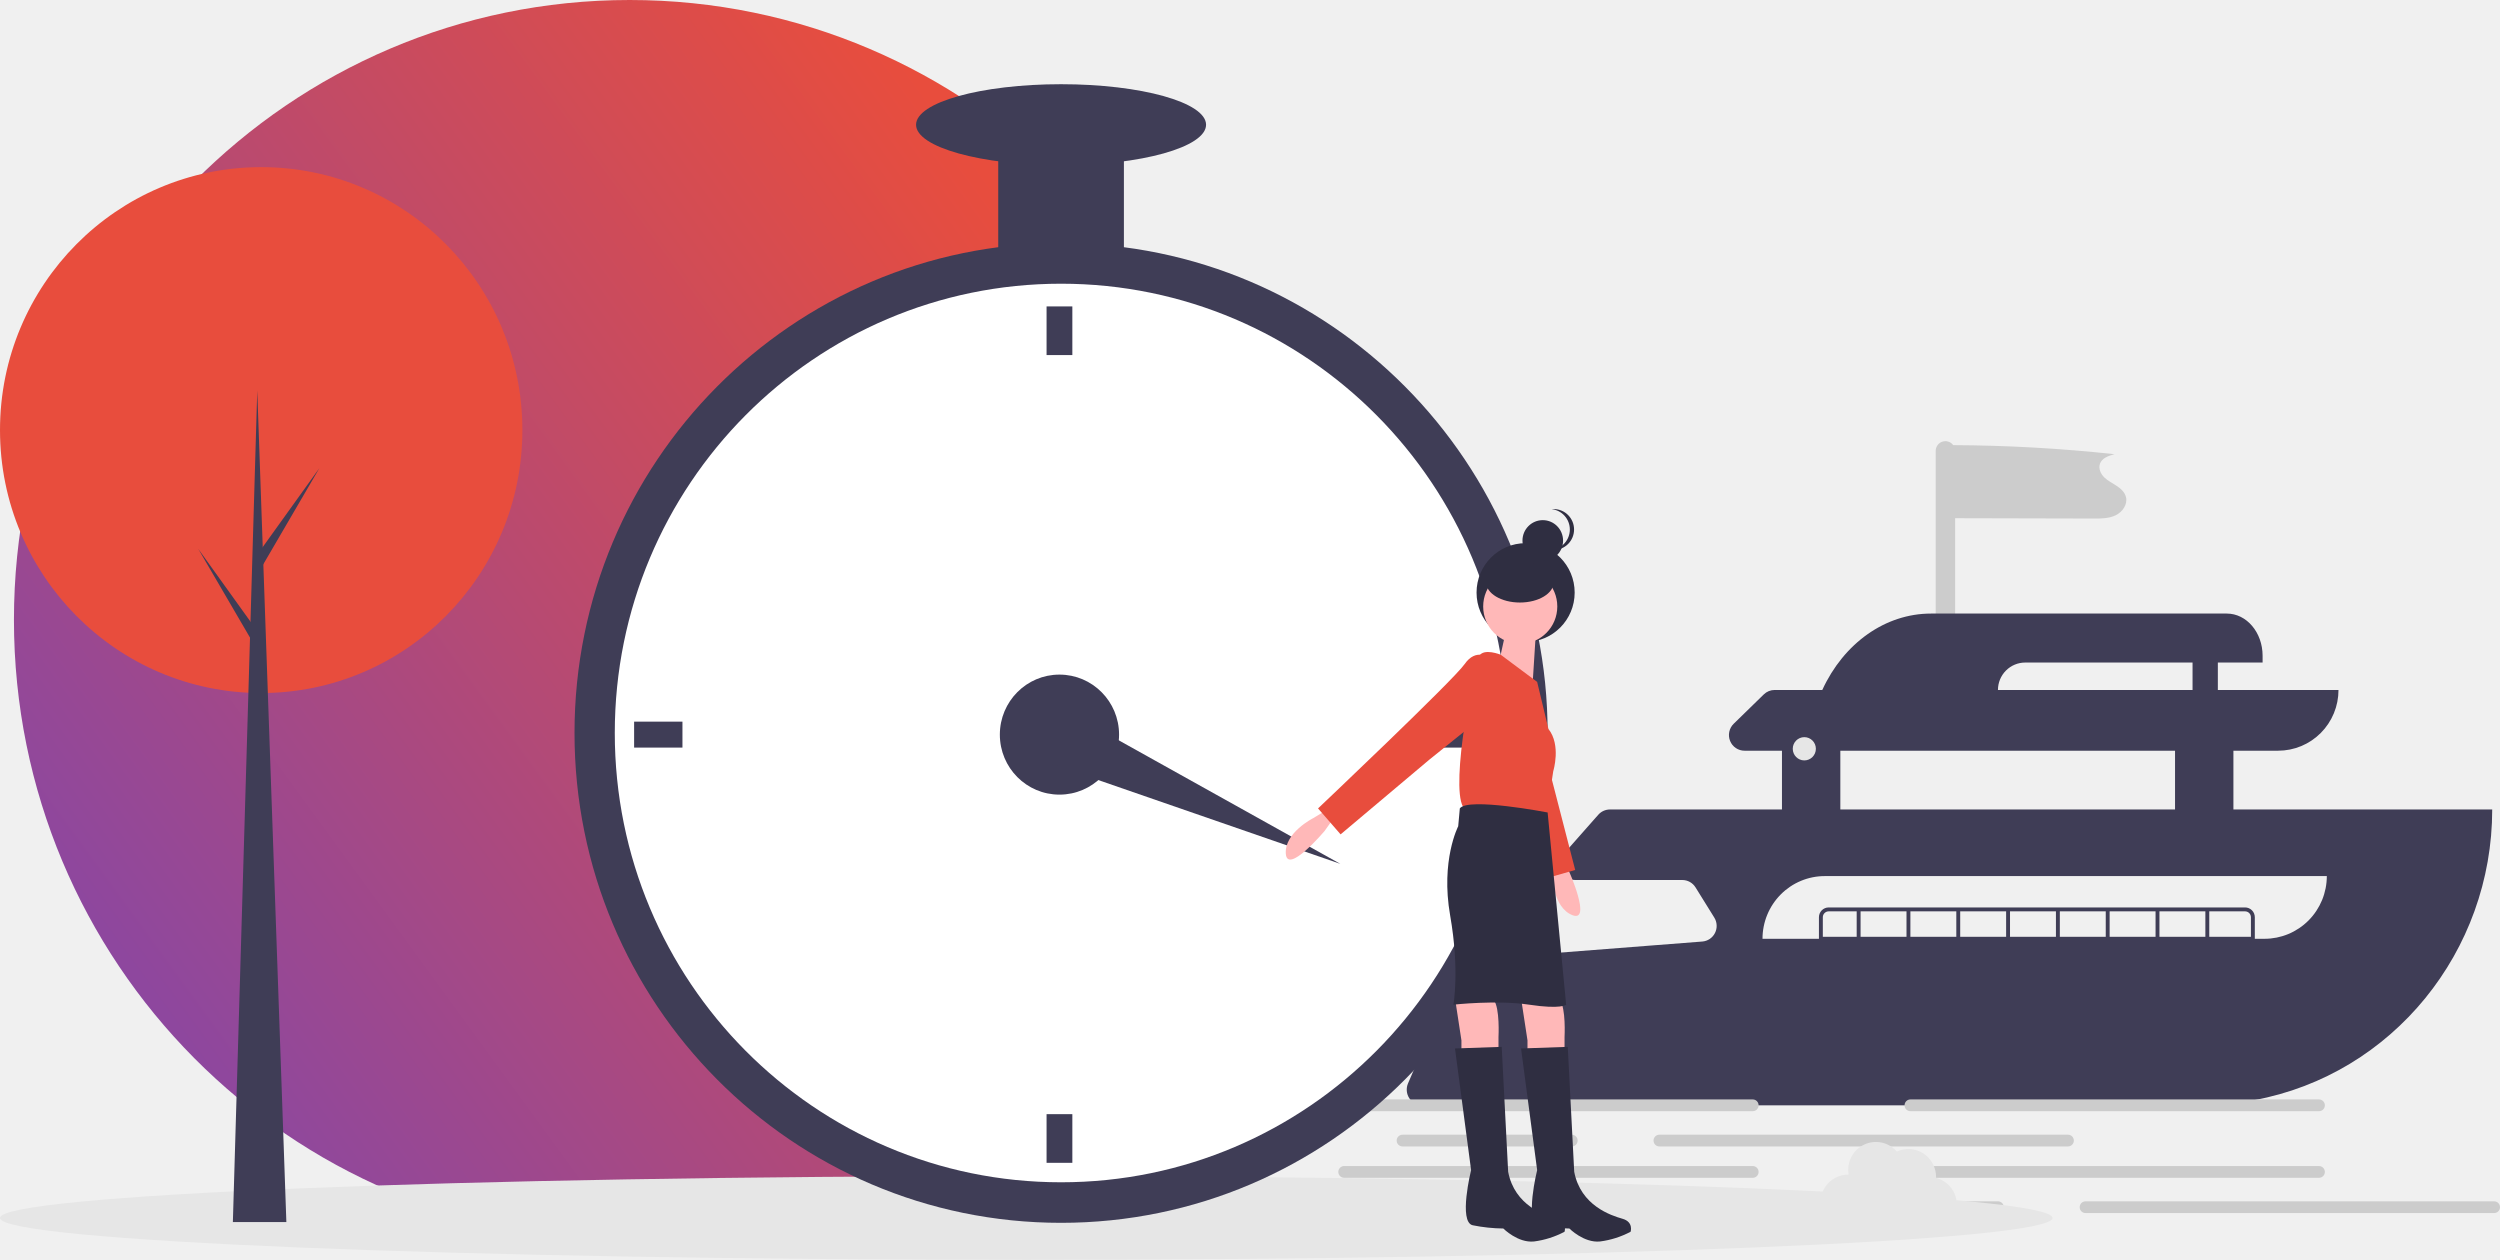
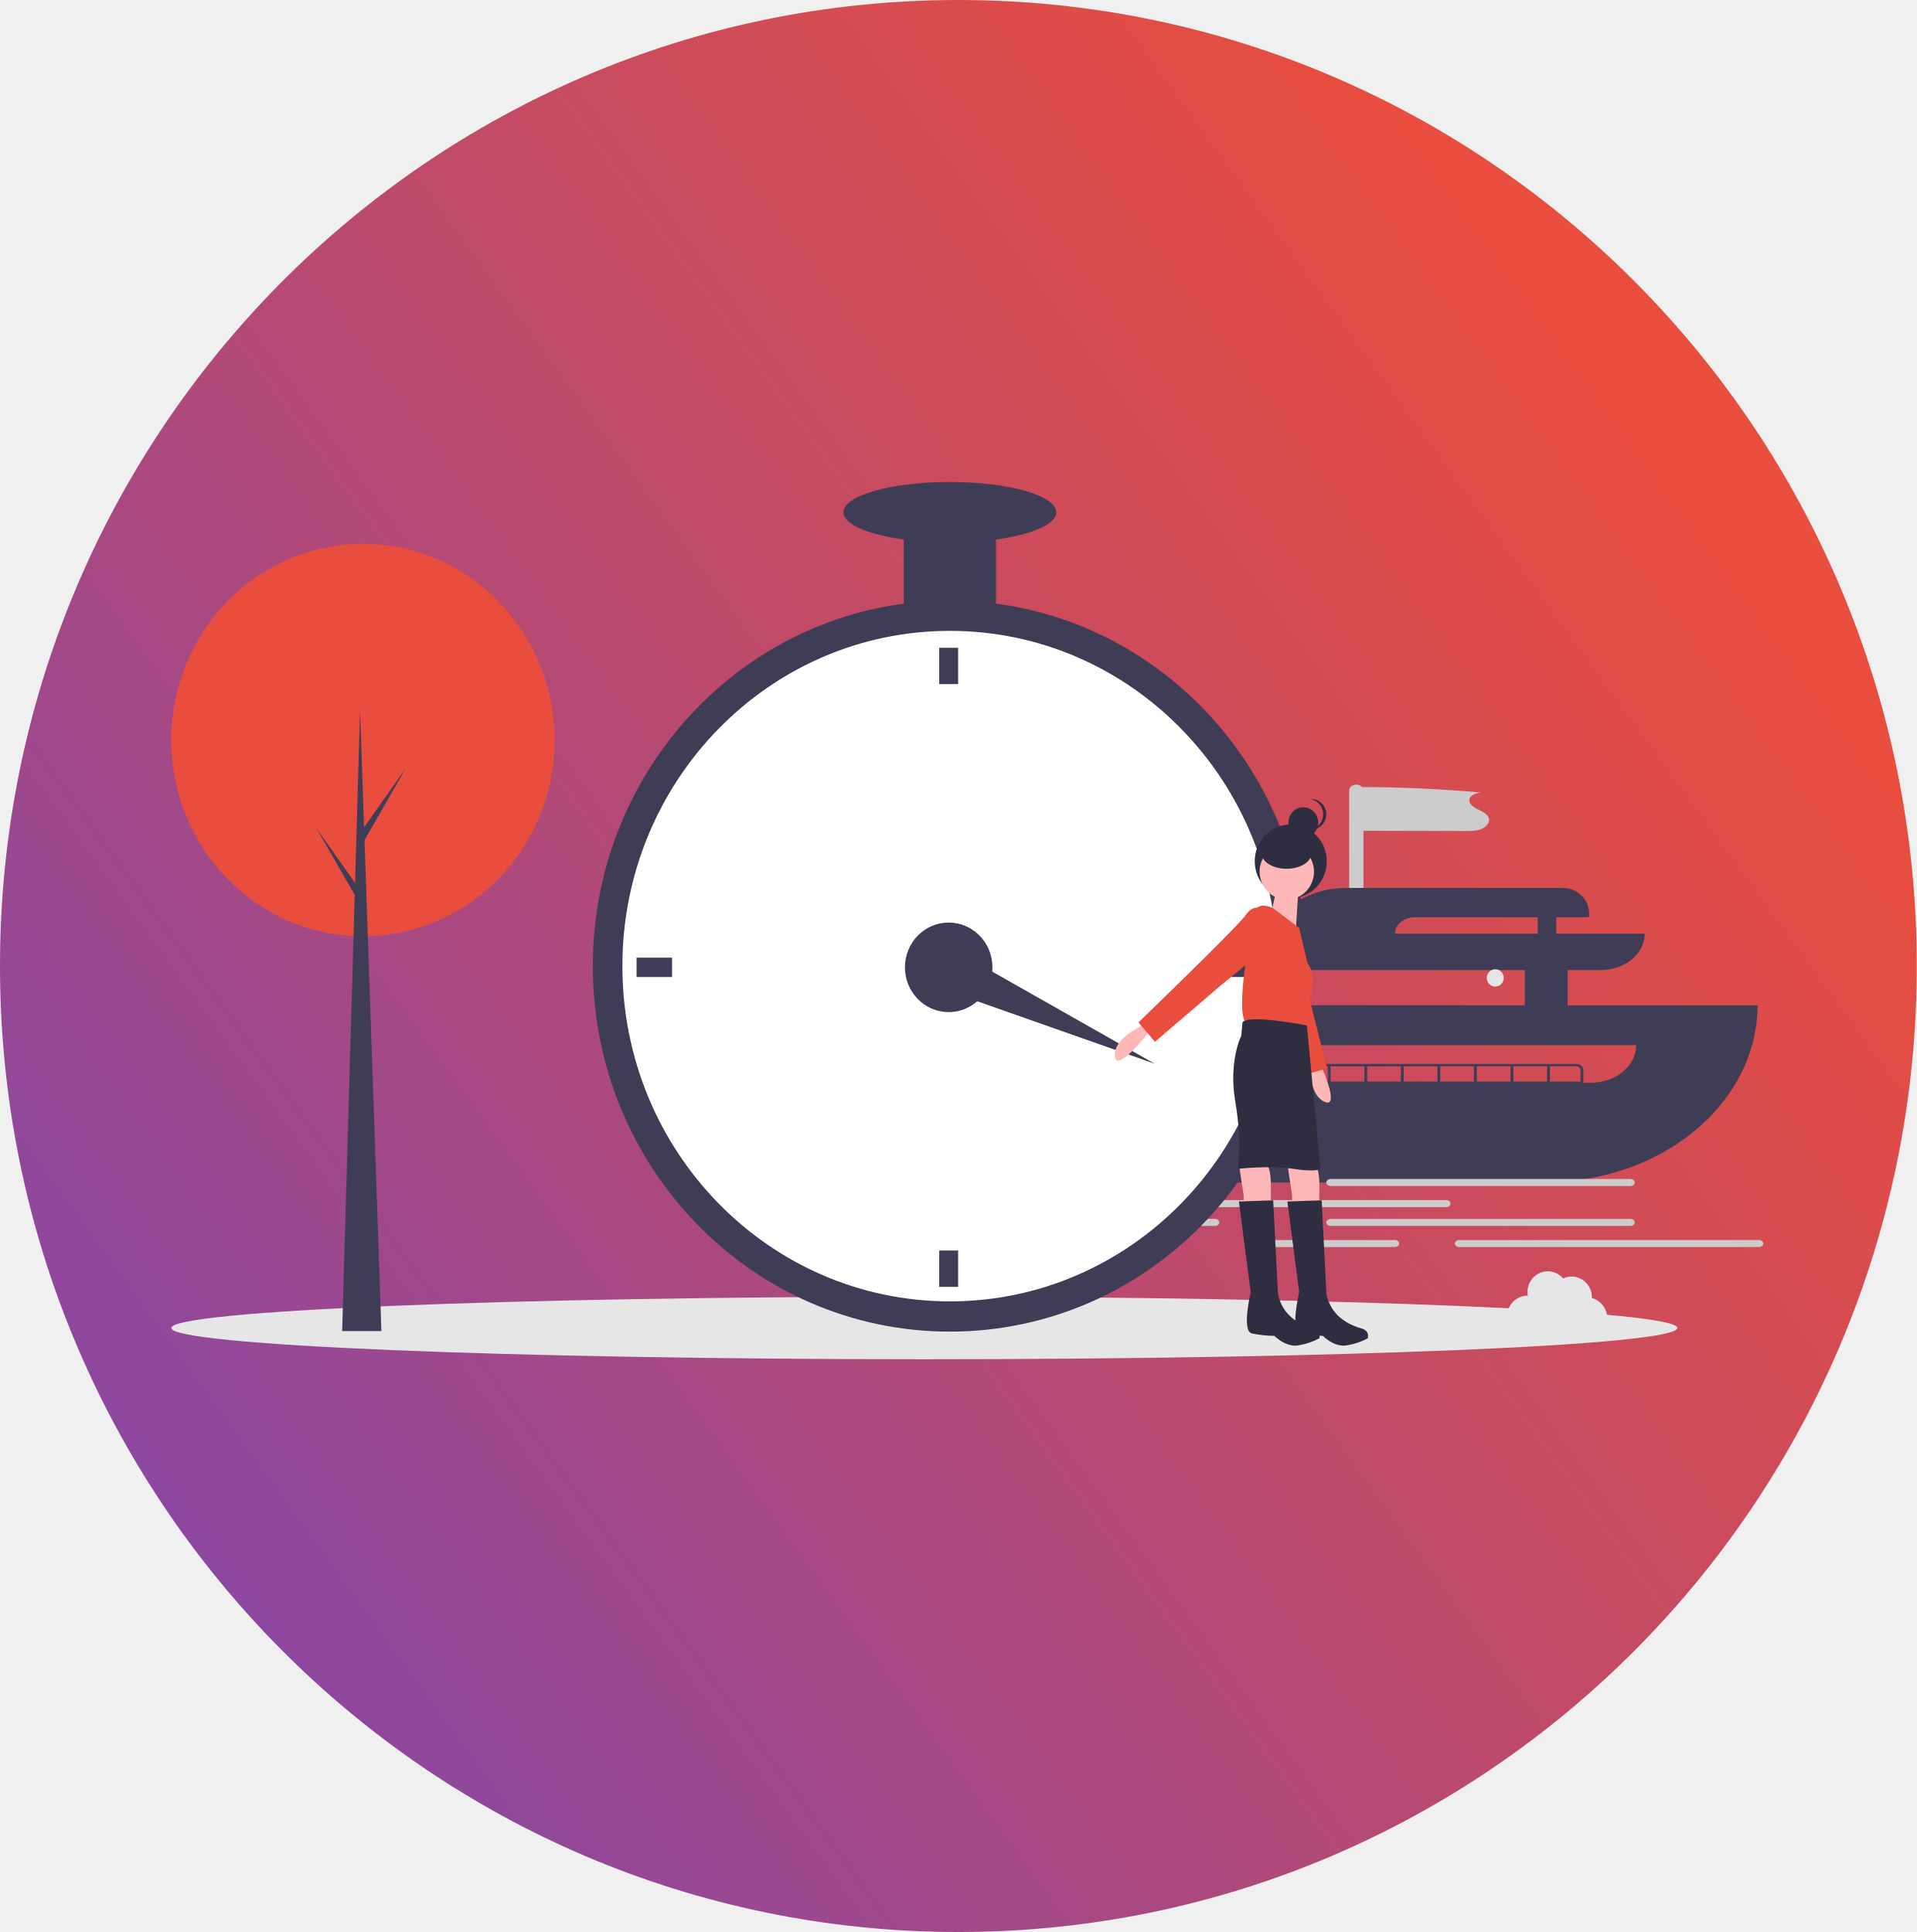
- <svg xmlns="http://www.w3.org/2000/svg" width="635" height="320" viewBox="0 0 635 320" fill="none">
-   <ellipse cx="159.93" cy="157.444" rx="156.389" ry="157.444" fill="url(#paint0_linear_174_2229)" />
+ <svg xmlns="http://www.w3.org/2000/svg" width="367" height="370" viewBox="0 0 367 370" fill="none">
+   <ellipse cx="183.5" cy="185" rx="183.5" ry="185" fill="url(#paint0_linear_174_2229)" />
  <g clip-path="url(#clip0_174_2229)">
-     <path d="M539.996 126.245C539.684 125.011 538.668 124.088 537.608 123.392C536.549 122.696 535.383 122.137 534.478 121.247C533.574 120.357 532.965 119.003 533.385 117.802C533.896 116.342 535.597 115.758 537.084 115.365C523.475 113.892 509.799 113.124 496.112 113.063C495.804 112.643 495.371 112.33 494.876 112.172C494.381 112.013 493.849 112.016 493.355 112.18C492.862 112.344 492.433 112.661 492.129 113.086C491.825 113.51 491.663 114.02 491.664 114.543V158.831H496.607V131.626C508.347 131.654 520.087 131.683 531.827 131.712C533.728 131.716 535.705 131.704 537.414 130.866C539.123 130.028 540.466 128.1 539.996 126.245Z" fill="#CCCCCC" />
-     <path d="M567.286 205.608V190.679H578.654C580.666 190.679 582.659 190.28 584.518 189.505C586.377 188.73 588.066 187.593 589.489 186.161C590.911 184.728 592.04 183.028 592.81 181.156C593.58 179.285 593.976 177.279 593.976 175.253L507.48 175.253C507.48 173.405 508.209 171.633 509.507 170.327C510.805 169.02 512.565 168.286 514.4 168.286H574.7V166.554C574.7 160.64 570.634 155.846 565.617 155.846H490.466C478.891 155.846 468.316 163.352 462.861 175.253H450.759C449.732 175.253 448.745 175.655 448.008 176.374L440.354 183.839C439.789 184.39 439.4 185.099 439.237 185.875C439.074 186.651 439.145 187.458 439.441 188.192C439.736 188.927 440.243 189.556 440.896 189.999C441.549 190.442 442.318 190.679 443.106 190.679H452.617V205.608H408.921C408.363 205.608 407.811 205.727 407.301 205.957C406.792 206.187 406.337 206.524 405.966 206.944L397.179 216.896C396.672 217.47 396.341 218.179 396.226 218.937C396.11 219.696 396.215 220.472 396.527 221.172C396.839 221.872 397.346 222.466 397.986 222.883C398.626 223.3 399.372 223.522 400.134 223.522H427.31C427.98 223.522 428.639 223.694 429.226 224.021C429.812 224.348 430.306 224.82 430.662 225.392L435.431 233.069C435.791 233.649 435.997 234.313 436.028 234.997C436.059 235.681 435.915 236.362 435.608 236.973C435.302 237.584 434.844 238.106 434.279 238.487C433.714 238.868 433.061 239.096 432.383 239.149L373.442 243.739C372.724 243.795 372.035 244.047 371.45 244.468C370.864 244.889 370.403 245.463 370.118 246.128L357.636 275.187C357.376 275.793 357.27 276.454 357.326 277.112C357.383 277.769 357.601 278.402 357.961 278.953C358.321 279.505 358.811 279.958 359.388 280.271C359.965 280.584 360.61 280.748 361.266 280.748H558.207C563.031 280.75 567.845 280.308 572.59 279.428C607.75 272.896 633.023 241.605 633.023 205.608L567.286 205.608ZM467.445 190.679H552.458V205.608H467.445V190.679ZM591.011 222.527C591.011 224.618 590.602 226.689 589.807 228.621C589.012 230.553 587.847 232.308 586.378 233.787C584.91 235.265 583.166 236.438 581.247 237.239C579.328 238.039 577.271 238.451 575.194 238.451H447.675C447.675 234.227 449.341 230.177 452.307 227.191C455.273 224.204 459.296 222.527 463.491 222.527L591.011 222.527Z" fill="#3F3D56" />
-     <path d="M570.252 230.489H464.48C463.825 230.489 463.197 230.752 462.733 231.218C462.27 231.685 462.009 232.317 462.009 232.977V238.948H572.723V232.977C572.722 232.317 572.462 231.685 571.999 231.218C571.535 230.752 570.907 230.489 570.252 230.489V230.489ZM485.239 231.484H496.903V237.953H485.239V231.484ZM484.25 237.953H472.586V231.484H484.25V237.953ZM497.891 231.484H509.555V237.953H497.891V231.484ZM510.543 231.484H522.207V237.953H510.543V231.484ZM523.196 231.484H534.86V237.953H523.196V231.484ZM535.848 231.484H547.512V237.953H535.848V231.484ZM548.501 231.484H560.164V237.953H548.501V231.484ZM462.997 232.977C462.998 232.581 463.154 232.202 463.432 231.922C463.71 231.642 464.087 231.484 464.48 231.484H471.598V237.953H462.997V232.977ZM571.735 237.953H561.153V231.484H570.252C570.645 231.484 571.022 231.642 571.3 231.922C571.578 232.202 571.734 232.581 571.735 232.977V237.953Z" fill="#3F3D56" />
-     <path d="M563.332 160.324H556.907V187.196H563.332V160.324Z" fill="#3F3D56" />
-     <path d="M445.204 282.241H341.409C341.015 282.241 340.638 282.084 340.36 281.804C340.082 281.524 339.926 281.144 339.926 280.748C339.926 280.352 340.082 279.973 340.36 279.693C340.638 279.413 341.015 279.255 341.409 279.255H445.204C445.597 279.255 445.974 279.413 446.252 279.693C446.53 279.973 446.686 280.352 446.686 280.748C446.686 281.144 446.53 281.524 446.252 281.804C445.974 282.084 445.597 282.241 445.204 282.241V282.241Z" fill="#CCCCCC" />
-     <path d="M399.237 291.198H356.236C355.843 291.198 355.466 291.041 355.188 290.761C354.91 290.481 354.754 290.101 354.754 289.706C354.754 289.31 354.91 288.93 355.188 288.65C355.466 288.37 355.843 288.213 356.236 288.213H399.237C399.631 288.213 400.008 288.37 400.286 288.65C400.564 288.93 400.72 289.31 400.72 289.706C400.72 290.101 400.564 290.481 400.286 290.761C400.008 291.041 399.631 291.198 399.237 291.198V291.198Z" fill="#CCCCCC" />
-     <path d="M589.034 282.241H485.239C484.845 282.241 484.468 282.084 484.19 281.804C483.912 281.524 483.756 281.144 483.756 280.748C483.756 280.352 483.912 279.973 484.19 279.693C484.468 279.413 484.845 279.255 485.239 279.255H589.034C589.427 279.255 589.804 279.413 590.082 279.693C590.36 279.973 590.516 280.352 590.516 280.748C590.516 281.144 590.36 281.524 590.082 281.804C589.804 282.084 589.427 282.241 589.034 282.241V282.241Z" fill="#CCCCCC" />
-     <path d="M525.274 291.198H421.479C421.086 291.198 420.708 291.041 420.43 290.761C420.152 290.481 419.996 290.101 419.996 289.706C419.996 289.31 420.152 288.93 420.43 288.65C420.708 288.37 421.086 288.213 421.479 288.213H525.274C525.667 288.213 526.044 288.37 526.322 288.65C526.6 288.93 526.757 289.31 526.757 289.706C526.757 290.101 526.6 290.481 526.322 290.761C526.044 291.041 525.667 291.198 525.274 291.198V291.198Z" fill="#CCCCCC" />
-     <path d="M445.203 299.16H341.408C341.015 299.16 340.639 299.002 340.361 298.722C340.084 298.442 339.928 298.063 339.928 297.667C339.928 297.272 340.084 296.893 340.361 296.613C340.639 296.333 341.015 296.175 341.408 296.175H445.203C445.596 296.175 445.973 296.333 446.25 296.613C446.528 296.893 446.684 297.272 446.684 297.667C446.684 298.063 446.528 298.442 446.25 298.722C445.973 299.002 445.596 299.16 445.203 299.16V299.16Z" fill="#CCCCCC" />
-     <path d="M507.481 308.117H464.48C464.087 308.117 463.709 307.96 463.431 307.68C463.153 307.4 462.997 307.021 462.997 306.625C462.997 306.229 463.153 305.849 463.431 305.569C463.709 305.289 464.087 305.132 464.48 305.132H507.481C507.874 305.132 508.251 305.289 508.529 305.569C508.807 305.849 508.963 306.229 508.963 306.625C508.963 307.021 508.807 307.4 508.529 307.68C508.251 307.96 507.874 308.117 507.481 308.117V308.117Z" fill="#CCCCCC" />
-     <path d="M414.559 308.117H371.558C371.165 308.117 370.788 307.96 370.51 307.68C370.232 307.4 370.076 307.021 370.076 306.625C370.076 306.229 370.232 305.849 370.51 305.569C370.788 305.289 371.165 305.132 371.558 305.132H414.559C414.953 305.132 415.33 305.289 415.608 305.569C415.886 305.849 416.042 306.229 416.042 306.625C416.042 307.021 415.886 307.4 415.608 307.68C415.33 307.96 414.953 308.117 414.559 308.117V308.117Z" fill="#CCCCCC" />
-     <path d="M589.034 299.16H485.239C484.845 299.16 484.468 299.003 484.19 298.723C483.912 298.443 483.756 298.063 483.756 297.667C483.756 297.272 483.912 296.892 484.19 296.612C484.468 296.332 484.845 296.175 485.239 296.175H589.034C589.427 296.175 589.803 296.333 590.081 296.613C590.358 296.893 590.514 297.272 590.514 297.667C590.514 298.063 590.358 298.442 590.081 298.722C589.803 299.002 589.427 299.16 589.034 299.16V299.16Z" fill="#CCCCCC" />
-     <path d="M633.517 308.117H529.722C529.329 308.117 528.952 307.96 528.674 307.68C528.396 307.4 528.24 307.021 528.24 306.625C528.24 306.229 528.396 305.849 528.674 305.569C528.952 305.289 529.329 305.132 529.722 305.132H633.517C633.911 305.132 634.288 305.289 634.566 305.569C634.844 305.849 635 306.229 635 306.625C635 307.021 634.844 307.4 634.566 307.68C634.288 307.96 633.911 308.117 633.517 308.117V308.117Z" fill="#CCCCCC" />
+     <path d="M285.057 156.679C284.884 156.122 284.322 155.705 283.736 155.39C283.15 155.076 282.505 154.824 282.005 154.421C281.505 154.019 281.168 153.408 281.4 152.865C281.683 152.206 282.623 151.942 283.446 151.765C275.918 151.099 268.354 150.752 260.783 150.725C260.613 150.535 260.374 150.394 260.1 150.322C259.826 150.251 259.532 150.252 259.259 150.326C258.986 150.4 258.749 150.544 258.58 150.735C258.412 150.927 258.322 151.157 258.323 151.394V171.398H261.057V159.109C267.551 159.122 274.044 159.135 280.538 159.148C281.59 159.15 282.684 159.145 283.629 158.766C284.574 158.388 285.317 157.517 285.057 156.679Z" fill="#CCCCCC" />
+     <path d="M300.152 192.525V185.783H306.44C307.552 185.783 308.655 185.602 309.683 185.252C310.711 184.902 311.645 184.389 312.432 183.742C313.219 183.095 313.844 182.327 314.269 181.481C314.695 180.636 314.915 179.73 314.915 178.815L267.072 178.815C267.072 177.98 267.475 177.18 268.193 176.59C268.91 176 269.884 175.668 270.899 175.668H304.252V174.886C304.252 172.215 302.003 170.049 299.229 170.049H257.66C251.258 170.049 245.409 173.439 242.392 178.815H235.697C235.129 178.815 234.584 178.997 234.176 179.321L229.942 182.693C229.63 182.942 229.414 183.262 229.324 183.613C229.234 183.963 229.274 184.327 229.437 184.659C229.6 184.991 229.881 185.275 230.242 185.476C230.603 185.676 231.029 185.783 231.464 185.783H236.725V192.525H212.556C212.247 192.525 211.942 192.579 211.66 192.683C211.378 192.787 211.126 192.939 210.921 193.129L206.061 197.624C205.781 197.883 205.598 198.203 205.534 198.546C205.47 198.889 205.528 199.239 205.7 199.555C205.873 199.872 206.153 200.14 206.507 200.328C206.861 200.517 207.274 200.617 207.696 200.617H222.727C223.098 200.617 223.463 200.695 223.787 200.842C224.111 200.99 224.385 201.203 224.581 201.462L227.219 204.929C227.418 205.191 227.532 205.491 227.549 205.8C227.567 206.109 227.487 206.416 227.317 206.693C227.148 206.969 226.895 207.204 226.582 207.376C226.27 207.548 225.908 207.651 225.533 207.675L192.931 209.749C192.534 209.774 192.153 209.888 191.829 210.078C191.505 210.268 191.251 210.527 191.093 210.828L184.189 223.953C184.045 224.227 183.986 224.525 184.017 224.822C184.049 225.119 184.169 225.405 184.369 225.654C184.568 225.903 184.839 226.108 185.158 226.249C185.477 226.391 185.834 226.465 186.196 226.465H295.13C297.798 226.466 300.461 226.266 303.085 225.869C322.533 222.918 336.512 208.785 336.512 192.525L300.152 192.525ZM244.927 185.783H291.95V192.525H244.927V185.783ZM313.274 200.167C313.274 201.112 313.048 202.047 312.608 202.92C312.169 203.793 311.524 204.585 310.712 205.253C309.9 205.921 308.935 206.451 307.874 206.812C306.812 207.174 305.675 207.36 304.526 207.36H233.991C233.991 205.452 234.913 203.623 236.554 202.274C238.195 200.925 240.42 200.167 242.74 200.167L313.274 200.167Z" fill="#3F3D56" />
+     <path d="M301.792 203.764H243.287C242.924 203.764 242.577 203.883 242.321 204.093C242.065 204.304 241.92 204.59 241.92 204.888V207.585H303.159V204.888C303.159 204.59 303.014 204.304 302.758 204.093C302.502 203.883 302.154 203.764 301.792 203.764V203.764ZM254.769 204.213H261.221V207.135H254.769V204.213ZM254.222 207.135H247.771V204.213H254.222V207.135ZM261.768 204.213H268.219V207.135H261.768V204.213ZM268.766 204.213H275.217V207.135H268.766V204.213ZM275.764 204.213H282.216V207.135H275.764V204.213ZM282.762 204.213H289.214V207.135H282.762V204.213ZM289.761 204.213H296.212V207.135H289.761V204.213ZM242.467 204.888C242.467 204.709 242.553 204.537 242.707 204.411C242.861 204.285 243.069 204.213 243.287 204.213H247.224V207.135H242.467V204.888ZM302.612 207.135H296.759V204.213H301.792C302.01 204.213 302.218 204.285 302.372 204.411C302.526 204.537 302.612 204.709 302.612 204.888V207.135Z" fill="#3F3D56" />
+     <path d="M297.965 172.072H294.411V184.209H297.965V172.072Z" fill="#3F3D56" />
+     <path d="M232.625 227.139H175.213C174.995 227.139 174.787 227.068 174.633 226.942C174.479 226.815 174.393 226.644 174.393 226.465C174.393 226.286 174.479 226.115 174.633 225.988C174.787 225.862 174.995 225.791 175.213 225.791H232.625C232.842 225.791 233.051 225.862 233.205 225.988C233.358 226.115 233.445 226.286 233.445 226.465C233.445 226.644 233.358 226.815 233.205 226.942C233.051 227.068 232.842 227.139 232.625 227.139V227.139Z" fill="#CCCCCC" />
+     <path d="M207.199 231.185H183.415C183.197 231.185 182.989 231.114 182.835 230.987C182.681 230.861 182.594 230.69 182.594 230.511C182.594 230.332 182.681 230.16 182.835 230.034C182.989 229.907 183.197 229.836 183.415 229.836H207.199C207.417 229.836 207.626 229.907 207.779 230.034C207.933 230.16 208.02 230.332 208.02 230.511C208.02 230.69 207.933 230.861 207.779 230.987C207.626 231.114 207.417 231.185 207.199 231.185V231.185Z" fill="#CCCCCC" />
+     <path d="M312.181 227.139H254.769C254.552 227.139 254.343 227.068 254.189 226.942C254.035 226.815 253.949 226.644 253.949 226.465C253.949 226.286 254.035 226.115 254.189 225.988C254.343 225.862 254.552 225.791 254.769 225.791H312.181C312.398 225.791 312.607 225.862 312.761 225.988C312.915 226.115 313.001 226.286 313.001 226.465C313.001 226.644 312.915 226.815 312.761 226.942C312.607 227.068 312.398 227.139 312.181 227.139V227.139Z" fill="#CCCCCC" />
+     <path d="M276.914 231.185H219.502C219.285 231.185 219.076 231.114 218.922 230.987C218.768 230.861 218.682 230.69 218.682 230.511C218.682 230.332 218.768 230.16 218.922 230.034C219.076 229.907 219.285 229.836 219.502 229.836H276.914C277.131 229.836 277.34 229.907 277.494 230.034C277.647 230.16 277.734 230.332 277.734 230.511C277.734 230.69 277.647 230.861 277.494 230.987C277.34 231.114 277.131 231.185 276.914 231.185V231.185Z" fill="#CCCCCC" />
+     <path d="M232.625 234.781H175.213C174.996 234.781 174.787 234.71 174.634 234.583C174.48 234.457 174.394 234.286 174.394 234.107C174.394 233.928 174.48 233.757 174.634 233.63C174.787 233.504 174.996 233.433 175.213 233.433H232.625C232.842 233.433 233.05 233.504 233.204 233.63C233.357 233.757 233.443 233.928 233.443 234.107C233.443 234.286 233.357 234.457 233.204 234.583C233.05 234.71 232.842 234.781 232.625 234.781V234.781Z" fill="#CCCCCC" />
+     <path d="M267.072 238.827H243.287C243.069 238.827 242.861 238.756 242.707 238.629C242.553 238.503 242.467 238.331 242.467 238.153C242.467 237.974 242.553 237.802 242.707 237.676C242.861 237.549 243.069 237.478 243.287 237.478H267.072C267.289 237.478 267.498 237.549 267.651 237.676C267.805 237.802 267.892 237.974 267.892 238.153C267.892 238.331 267.805 238.503 267.651 238.629C267.498 238.756 267.289 238.827 267.072 238.827V238.827Z" fill="#CCCCCC" />
+     <path d="M215.675 238.827H191.89C191.672 238.827 191.464 238.756 191.31 238.629C191.156 238.503 191.07 238.331 191.07 238.153C191.07 237.974 191.156 237.802 191.31 237.676C191.464 237.549 191.672 237.478 191.89 237.478H215.675C215.892 237.478 216.101 237.549 216.255 237.676C216.408 237.802 216.495 237.974 216.495 238.153C216.495 238.331 216.408 238.503 216.255 238.629C216.101 238.756 215.892 238.827 215.675 238.827V238.827Z" fill="#CCCCCC" />
+     <path d="M312.181 234.781H254.769C254.552 234.781 254.343 234.71 254.189 234.584C254.035 234.457 253.949 234.286 253.949 234.107C253.949 233.928 254.035 233.757 254.189 233.63C254.343 233.504 254.552 233.433 254.769 233.433H312.181C312.398 233.433 312.606 233.504 312.76 233.63C312.913 233.757 313 233.928 313 234.107C313 234.286 312.913 234.457 312.76 234.583C312.606 234.71 312.398 234.781 312.181 234.781V234.781Z" fill="#CCCCCC" />
+     <path d="M336.786 238.827H279.374C279.157 238.827 278.948 238.756 278.794 238.629C278.64 238.503 278.554 238.331 278.554 238.153C278.554 237.974 278.64 237.802 278.794 237.676C278.948 237.549 279.157 237.478 279.374 237.478H336.786C337.003 237.478 337.212 237.549 337.366 237.676C337.52 237.802 337.606 237.974 337.606 238.153C337.606 238.331 337.52 238.503 337.366 238.629C337.212 238.756 337.003 238.827 336.786 238.827V238.827Z" fill="#CCCCCC" />
  </g>
-   <path d="M260.673 320C404.639 320 521.347 315.237 521.347 309.361C521.347 303.485 404.639 298.722 260.673 298.722C116.707 298.722 0 303.485 0 309.361C0 315.237 116.707 320 260.673 320Z" fill="#E6E6E6" />
-   <path d="M66.342 176.03C102.982 176.03 132.684 146.128 132.684 109.242C132.684 72.355 102.982 42.453 66.342 42.453C29.702 42.453 0 72.355 0 109.242C0 146.128 29.702 176.03 66.342 176.03Z" fill="#E84D3D" />
-   <path d="M72.737 310.413H59.148L65.343 99.183L72.737 310.413Z" fill="#3F3D56" />
-   <path d="M66.542 139.216L81.129 118.898L66.342 144.245L64.743 141.429L66.542 139.216Z" fill="#3F3D56" />
-   <path d="M64.943 159.735L50.356 139.417L65.143 164.765L66.742 161.948L64.943 159.735Z" fill="#3F3D56" />
-   <path d="M269.511 310.599C337.766 310.599 393.097 254.895 393.097 186.181C393.097 117.467 337.766 61.763 269.511 61.763C201.256 61.763 145.925 117.467 145.925 186.181C145.925 254.895 201.256 310.599 269.511 310.599Z" fill="#3F3D56" />
-   <path d="M269.511 300.3C332.115 300.3 382.867 249.207 382.867 186.181C382.867 123.155 332.115 72.062 269.511 72.062C206.906 72.062 156.155 123.155 156.155 186.181C156.155 249.207 206.906 300.3 269.511 300.3Z" fill="white" />
-   <path d="M269.101 201.836C277.464 201.836 284.243 195.012 284.243 186.593C284.243 178.174 277.464 171.35 269.101 171.35C260.739 171.35 253.96 178.174 253.96 186.593C253.96 195.012 260.739 201.836 269.101 201.836Z" fill="#3F3D56" />
-   <path d="M272.376 77.83H265.828V90.189H272.376V77.83Z" fill="#3F3D56" />
-   <path d="M272.376 282.996H265.828V295.356H272.376V282.996Z" fill="#3F3D56" />
-   <path d="M173.343 189.889V183.297H161.066V189.889H173.343Z" fill="#3F3D56" />
-   <path d="M377.137 189.889V183.297H364.86V189.889H377.137Z" fill="#3F3D56" />
-   <path d="M264.737 193.21L270.332 180.329L340.447 219.423L264.737 193.21Z" fill="#3F3D56" />
-   <path d="M285.471 31.688H253.551V68.766H285.471V31.688Z" fill="#3F3D56" />
-   <path d="M269.511 41.988C289.852 41.988 306.341 37.376 306.341 31.688C306.341 26 289.852 21.389 269.511 21.389C249.17 21.389 232.68 26 232.68 31.688C232.68 37.376 249.17 41.988 269.511 41.988Z" fill="#3F3D56" />
-   <path d="M338.465 208.222L336.419 211.106C336.419 211.106 327.007 222.229 326.598 216.874C326.189 211.518 333.555 207.81 333.555 207.81L337.647 205.338L338.465 208.222Z" fill="#FFB8B8" />
-   <path d="M396.717 217.952L398.43 221.048C398.43 221.048 404.388 234.372 399.405 232.452C394.422 230.533 394.245 222.244 394.245 222.244L393.777 217.462L396.717 217.952Z" fill="#FFB8B8" />
-   <path d="M387.505 163.055C394.387 163.055 399.965 157.439 399.965 150.511C399.965 143.582 394.387 137.966 387.505 137.966C380.623 137.966 375.044 143.582 375.044 150.511C375.044 157.439 380.623 163.055 387.505 163.055Z" fill="#2F2E41" />
-   <path d="M386.345 253.54L387.982 264.251V267.547H397.394V263.427C397.394 263.427 397.803 256.012 396.166 253.952C394.53 251.892 386.345 253.54 386.345 253.54Z" fill="#FFB8B8" />
-   <path d="M369.567 253.54L371.204 264.251V267.547H380.616V263.427C380.616 263.427 381.025 256.012 379.388 253.952C377.751 251.892 369.567 253.54 369.567 253.54Z" fill="#FFB8B8" />
-   <path d="M375.9 167.499C375.9 167.499 372.28 169.42 374.753 173.789C377.225 178.159 391.733 223.365 391.733 223.365L400.102 220.973L392.721 192.383L388.495 174.414L375.9 167.499Z" fill="#E84D3D" />
-   <path d="M386.14 163.522C391.339 163.522 395.553 159.28 395.553 154.047C395.553 148.813 391.339 144.571 386.14 144.571C380.942 144.571 376.728 148.813 376.728 154.047C376.728 159.28 380.942 163.522 386.14 163.522Z" fill="#FFB8B8" />
-   <path d="M390.437 155.488L389.209 174.852L380.615 168.672C380.615 168.672 383.48 157.136 382.662 156.312L390.437 155.488Z" fill="#FFB8B8" />
-   <path d="M390.437 173.204L381.179 166.302C381.179 166.302 376.932 164.552 375.705 166.612C374.477 168.672 368.338 199.158 371.612 204.926C371.612 204.926 389.209 208.634 392.892 206.574L394.529 195.863C394.529 195.863 396.575 189.271 393.301 185.151L390.437 173.204Z" fill="#E84D3D" />
-   <path d="M378.16 167.024C378.16 167.024 374.887 164.552 372.022 168.672C369.157 172.792 334.782 205.338 334.782 205.338L340.512 211.93L363.019 192.979L377.342 181.443L378.16 167.024Z" fill="#E84D3D" />
-   <path d="M393.097 206.368C393.097 206.368 372.841 202.454 370.794 205.338L370.385 209.87C370.385 209.87 365.884 218.522 368.339 232.529C370.794 246.536 369.157 255.188 369.157 255.188C369.157 255.188 380.207 253.952 388.391 255.188C396.576 256.424 397.803 255.188 397.803 255.188L393.097 206.368Z" fill="#2F2E41" />
-   <path d="M398.213 265.899L386.345 266.311L390.437 297.21C390.437 297.21 387.163 310.393 390.846 311.217C393.407 311.737 396.01 312.013 398.622 312.041C398.622 312.041 402.305 315.749 406.397 315.337C409.115 314.988 411.748 314.15 414.172 312.865C414.172 312.865 414.991 310.393 412.126 309.569C409.262 308.745 401.486 306.273 399.849 297.622L398.213 265.899Z" fill="#2F2E41" />
-   <path d="M381.434 265.899L369.567 266.311L373.659 297.21C373.659 297.21 370.385 310.393 374.068 311.217C376.628 311.737 379.232 312.013 381.843 312.041C381.843 312.041 385.526 315.749 389.619 315.337C392.336 314.988 394.97 314.15 397.394 312.865C397.394 312.865 398.212 310.393 395.348 309.569C392.483 308.745 384.708 306.273 383.071 297.622L381.434 265.899Z" fill="#2F2E41" />
-   <path d="M391.863 142.498C394.711 142.498 397.02 140.174 397.02 137.308C397.02 134.441 394.711 132.117 391.863 132.117C389.016 132.117 386.707 134.441 386.707 137.308C386.707 140.174 389.016 142.498 391.863 142.498Z" fill="#2F2E41" />
-   <path d="M398.738 134.496C398.738 133.213 398.266 131.975 397.413 131.022C396.56 130.068 395.387 129.467 394.119 129.333C394.298 129.314 394.477 129.305 394.656 129.305C396.024 129.305 397.335 129.852 398.302 130.825C399.269 131.799 399.813 133.119 399.813 134.496C399.813 135.873 399.269 137.193 398.302 138.166C397.335 139.14 396.024 139.687 394.656 139.687C394.477 139.687 394.298 139.677 394.119 139.659C395.387 139.525 396.56 138.923 397.413 137.97C398.266 137.016 398.738 135.779 398.738 134.496V134.496Z" fill="#2F2E41" />
-   <path d="M386.055 153.042C390.801 153.042 394.649 150.718 394.649 147.851C394.649 144.984 390.801 142.66 386.055 142.66C381.309 142.66 377.461 144.984 377.461 147.851C377.461 150.718 381.309 153.042 386.055 153.042Z" fill="#2F2E41" />
-   <path d="M491.75 299.174C491.752 299.097 491.761 299.022 491.761 298.944C491.763 297.756 491.468 296.586 490.902 295.543C490.337 294.499 489.52 293.616 488.527 292.974C487.533 292.332 486.395 291.952 485.218 291.869C484.04 291.786 482.861 292.003 481.788 292.499C480.782 291.33 479.422 290.525 477.917 290.208C476.413 289.891 474.846 290.079 473.458 290.744C472.07 291.409 470.937 292.514 470.233 293.889C469.528 295.265 469.291 296.835 469.558 298.359C469.522 298.358 469.487 298.353 469.452 298.353C468.33 298.352 467.224 298.619 466.226 299.134C465.228 299.65 464.367 300.397 463.713 301.315C463.06 302.233 462.634 303.295 462.471 304.412C462.307 305.529 462.411 306.669 462.773 307.737C463.135 308.806 463.746 309.772 464.554 310.555C465.362 311.338 466.344 311.916 467.418 312.24C468.493 312.564 469.628 312.625 470.731 312.418C471.833 312.212 472.871 311.743 473.757 311.051C474.317 312.148 475.15 313.079 476.176 313.752C477.202 314.425 478.384 314.818 479.607 314.89C480.829 314.963 482.05 314.713 483.147 314.166C484.244 313.619 485.181 312.793 485.864 311.77C486.703 312.384 487.665 312.804 488.684 313C489.702 313.196 490.751 313.164 491.755 312.904C492.759 312.645 493.694 312.166 494.493 311.5C495.291 310.835 495.934 310 496.376 309.056C496.817 308.112 497.046 307.081 497.045 306.037C497.045 304.993 496.815 303.963 496.373 303.019C495.932 302.075 495.288 301.24 494.489 300.576C493.689 299.911 492.754 299.432 491.75 299.174V299.174Z" fill="#E6E6E6" />
-   <path d="M458.297 193.146C459.918 193.146 461.232 191.823 461.232 190.191C461.232 188.559 459.918 187.236 458.297 187.236C456.676 187.236 455.361 188.559 455.361 190.191C455.361 191.823 456.676 193.146 458.297 193.146Z" fill="#E6E6E6" />
+   <path d="M176.978 260.311C256.609 260.311 321.163 257.631 321.163 254.326C321.163 251.02 256.609 248.34 176.978 248.34C97.347 248.34 32.793 251.02 32.793 254.326C32.793 257.631 97.347 260.311 176.978 260.311Z" fill="#E6E6E6" />
+   <path d="M69.488 179.312C89.755 179.312 106.184 162.488 106.184 141.736C106.184 120.983 89.755 104.159 69.488 104.159C49.222 104.159 32.793 120.983 32.793 141.736C32.793 162.488 49.222 179.312 69.488 179.312Z" fill="#E84D3D" />
+   <path d="M73.025 254.917H65.509L68.935 136.076L73.025 254.917Z" fill="#3F3D56" />
+   <path d="M69.599 158.599L77.668 147.168L69.488 161.429L68.604 159.844L69.599 158.599Z" fill="#3F3D56" />
+   <path d="M68.715 170.144L60.646 158.713L68.825 172.974L69.71 171.389L68.715 170.144Z" fill="#3F3D56" />
+   <path d="M181.866 255.022C219.62 255.022 250.225 223.682 250.225 185.023C250.225 146.363 219.62 115.023 181.866 115.023C144.113 115.023 113.507 146.363 113.507 185.023C113.507 223.682 144.113 255.022 181.866 255.022Z" fill="#3F3D56" />
+   <path d="M181.866 249.228C216.494 249.228 244.566 220.482 244.566 185.023C244.566 149.563 216.494 120.818 181.866 120.818C147.238 120.818 119.166 149.563 119.166 185.023C119.166 220.482 147.238 249.228 181.866 249.228Z" fill="white" />
+   <path d="M181.639 193.831C186.265 193.831 190.015 189.991 190.015 185.254C190.015 180.518 186.265 176.678 181.639 176.678C177.014 176.678 173.264 180.518 173.264 185.254C173.264 189.991 177.014 193.831 181.639 193.831Z" fill="#3F3D56" />
+   <path d="M183.451 124.063H179.829V131.016H183.451V124.063Z" fill="#3F3D56" />
+   <path d="M183.451 239.493H179.829V246.446H183.451V239.493Z" fill="#3F3D56" />
+   <path d="M128.673 187.109V183.4H121.882V187.109H128.673Z" fill="#3F3D56" />
+   <path d="M241.397 187.109V183.4H234.606V187.109H241.397Z" fill="#3F3D56" />
+   <path d="M179.225 188.977L182.32 181.73L221.102 203.725L179.225 188.977Z" fill="#3F3D56" />
+   <path d="M190.694 98.103H173.038V118.963H190.694V98.103Z" fill="#3F3D56" />
+   <path d="M181.866 103.897C193.117 103.897 202.238 101.303 202.238 98.103C202.238 94.902 193.117 92.308 181.866 92.308C170.615 92.308 161.494 94.902 161.494 98.103C161.494 101.303 170.615 103.897 181.866 103.897Z" fill="#3F3D56" />
+   <path d="M220.006 197.423L218.875 199.046C218.875 199.046 213.669 205.304 213.442 202.291C213.216 199.278 217.29 197.191 217.29 197.191L219.554 195.801L220.006 197.423Z" fill="#FFB8B8" />
+   <path d="M252.227 202.897L253.175 204.639C253.175 204.639 256.47 212.136 253.714 211.056C250.957 209.976 250.86 205.312 250.86 205.312L250.601 202.622L252.227 202.897Z" fill="#FFB8B8" />
+   <path d="M247.132 172.012C250.938 172.012 254.024 168.852 254.024 164.954C254.024 161.056 250.938 157.896 247.132 157.896C243.325 157.896 240.239 161.056 240.239 164.954C240.239 168.852 243.325 172.012 247.132 172.012Z" fill="#2F2E41" />
+   <path d="M246.49 222.92L247.395 228.946V230.801H252.602V228.483C252.602 228.483 252.828 224.31 251.922 223.152C251.017 221.993 246.49 222.92 246.49 222.92Z" fill="#FFB8B8" />
+   <path d="M237.209 222.92L238.115 228.946V230.801H243.321V228.483C243.321 228.483 243.547 224.31 242.642 223.152C241.737 221.993 237.209 222.92 237.209 222.92Z" fill="#FFB8B8" />
+   <path d="M240.713 174.512C240.713 174.512 238.71 175.593 240.078 178.051C241.445 180.509 249.47 205.943 249.47 205.943L254.099 204.597L250.017 188.512L247.679 178.403L240.713 174.512Z" fill="#E84D3D" />
+   <path d="M246.377 172.274C249.252 172.274 251.583 169.888 251.583 166.943C251.583 163.999 249.252 161.612 246.377 161.612C243.502 161.612 241.171 163.999 241.171 166.943C241.171 169.888 243.502 172.274 246.377 172.274Z" fill="#FFB8B8" />
+   <path d="M248.753 167.755L248.074 178.649L243.321 175.172C243.321 175.172 244.905 168.682 244.453 168.218L248.753 167.755Z" fill="#FFB8B8" />
+   <path d="M248.753 177.721L243.632 173.838C243.632 173.838 241.284 172.854 240.605 174.013C239.925 175.172 236.53 192.324 238.341 195.569C238.341 195.569 248.074 197.655 250.111 196.496L251.017 190.47C251.017 190.47 252.149 186.761 250.338 184.443L248.753 177.721Z" fill="#E84D3D" />
+   <path d="M241.963 174.245C241.963 174.245 240.152 172.854 238.568 175.172C236.983 177.49 217.969 195.801 217.969 195.801L221.138 199.509L233.588 188.847L241.51 182.357L241.963 174.245Z" fill="#E84D3D" />
+   <path d="M250.225 196.38C250.225 196.38 239.02 194.178 237.888 195.801L237.662 198.35C237.662 198.35 235.172 203.218 236.53 211.099C237.888 218.979 236.983 223.847 236.983 223.847C236.983 223.847 243.095 223.152 247.622 223.847C252.149 224.542 252.828 223.847 252.828 223.847L250.225 196.38Z" fill="#2F2E41" />
+   <path d="M253.054 229.873L246.49 230.105L248.754 247.489C248.754 247.489 246.943 254.906 248.98 255.37C250.396 255.663 251.836 255.818 253.281 255.834C253.281 255.834 255.318 257.92 257.581 257.688C259.085 257.491 260.541 257.02 261.882 256.297C261.882 256.297 262.335 254.906 260.75 254.443C259.166 253.979 254.865 252.588 253.96 247.721L253.054 229.873Z" fill="#2F2E41" />
+   <path d="M243.774 229.873L237.209 230.105L239.473 247.489C239.473 247.489 237.662 254.906 239.699 255.37C241.115 255.663 242.555 255.818 244 255.834C244 255.834 246.037 257.92 248.301 257.688C249.804 257.491 251.261 257.02 252.601 256.297C252.601 256.297 253.054 254.906 251.47 254.443C249.885 253.979 245.585 252.589 244.679 247.721L243.774 229.873Z" fill="#2F2E41" />
+   <path d="M249.542 160.446C251.118 160.446 252.394 159.139 252.394 157.526C252.394 155.913 251.118 154.605 249.542 154.605C247.967 154.605 246.69 155.913 246.69 157.526C246.69 159.139 247.967 160.446 249.542 160.446Z" fill="#2F2E41" />
+   <path d="M253.345 155.944C253.345 155.222 253.084 154.526 252.612 153.989C252.14 153.453 251.491 153.114 250.79 153.039C250.889 153.029 250.988 153.023 251.087 153.023C251.844 153.023 252.569 153.331 253.104 153.879C253.639 154.426 253.939 155.169 253.939 155.944C253.939 156.718 253.639 157.461 253.104 158.009C252.569 158.557 251.844 158.864 251.087 158.864C250.988 158.864 250.889 158.859 250.79 158.848C251.491 158.773 252.14 158.435 252.612 157.898C253.084 157.362 253.345 156.666 253.345 155.944V155.944Z" fill="#2F2E41" />
+   <path d="M246.33 166.378C248.955 166.378 251.083 165.07 251.083 163.458C251.083 161.845 248.955 160.537 246.33 160.537C243.705 160.537 241.576 161.845 241.576 163.458C241.576 165.07 243.705 166.378 246.33 166.378Z" fill="#2F2E41" />
+   <path d="M304.792 248.594C304.793 248.551 304.798 248.509 304.798 248.465C304.799 247.796 304.636 247.138 304.323 246.551C304.011 245.964 303.559 245.467 303.009 245.106C302.46 244.745 301.831 244.531 301.179 244.484C300.528 244.438 299.875 244.56 299.282 244.839C298.725 244.181 297.973 243.728 297.141 243.55C296.309 243.371 295.442 243.477 294.675 243.851C293.907 244.226 293.28 244.847 292.891 245.621C292.501 246.395 292.37 247.278 292.517 248.136C292.497 248.135 292.478 248.133 292.458 248.133C291.838 248.132 291.226 248.282 290.674 248.572C290.122 248.862 289.646 249.282 289.285 249.799C288.923 250.315 288.688 250.913 288.597 251.541C288.507 252.169 288.564 252.811 288.764 253.412C288.965 254.013 289.303 254.557 289.749 254.997C290.196 255.438 290.739 255.763 291.334 255.945C291.928 256.128 292.556 256.162 293.166 256.046C293.776 255.929 294.35 255.666 294.84 255.276C295.149 255.893 295.611 256.417 296.178 256.796C296.745 257.175 297.399 257.396 298.076 257.437C298.752 257.477 299.427 257.337 300.034 257.029C300.641 256.721 301.159 256.257 301.537 255.681C302.001 256.027 302.533 256.263 303.096 256.373C303.659 256.483 304.239 256.465 304.795 256.319C305.35 256.173 305.867 255.903 306.309 255.529C306.751 255.155 307.107 254.685 307.351 254.154C307.595 253.623 307.721 253.043 307.721 252.456C307.721 251.868 307.594 251.288 307.35 250.757C307.105 250.226 306.749 249.757 306.307 249.383C305.865 249.009 305.348 248.74 304.792 248.594V248.594Z" fill="#E6E6E6" />
+   <path d="M286.288 188.942C287.185 188.942 287.912 188.197 287.912 187.279C287.912 186.361 287.185 185.616 286.288 185.616C285.392 185.616 284.665 186.361 284.665 187.279C284.665 188.197 285.392 188.942 286.288 188.942Z" fill="#E6E6E6" />
  <defs>
-     <linearGradient id="paint0_linear_174_2229" x1="226.593" y1="11.213" x2="-151.412" y2="286.744" gradientUnits="userSpaceOnUse">
+     <linearGradient id="paint0_linear_174_2229" x1="261.719" y1="13.175" x2="-182.251" y2="336.33" gradientUnits="userSpaceOnUse">
      <stop stop-color="#E84D3D" />
      <stop offset="1" stop-color="#5944D7" />
    </linearGradient>
    <clipPath id="clip0_174_2229">
-       <rect width="295.074" height="196.062" fill="white" transform="translate(339.926 112.055)" />
+       <rect width="163.213" height="88.557" fill="white" transform="translate(174.393 150.27)" />
    </clipPath>
  </defs>
</svg>
